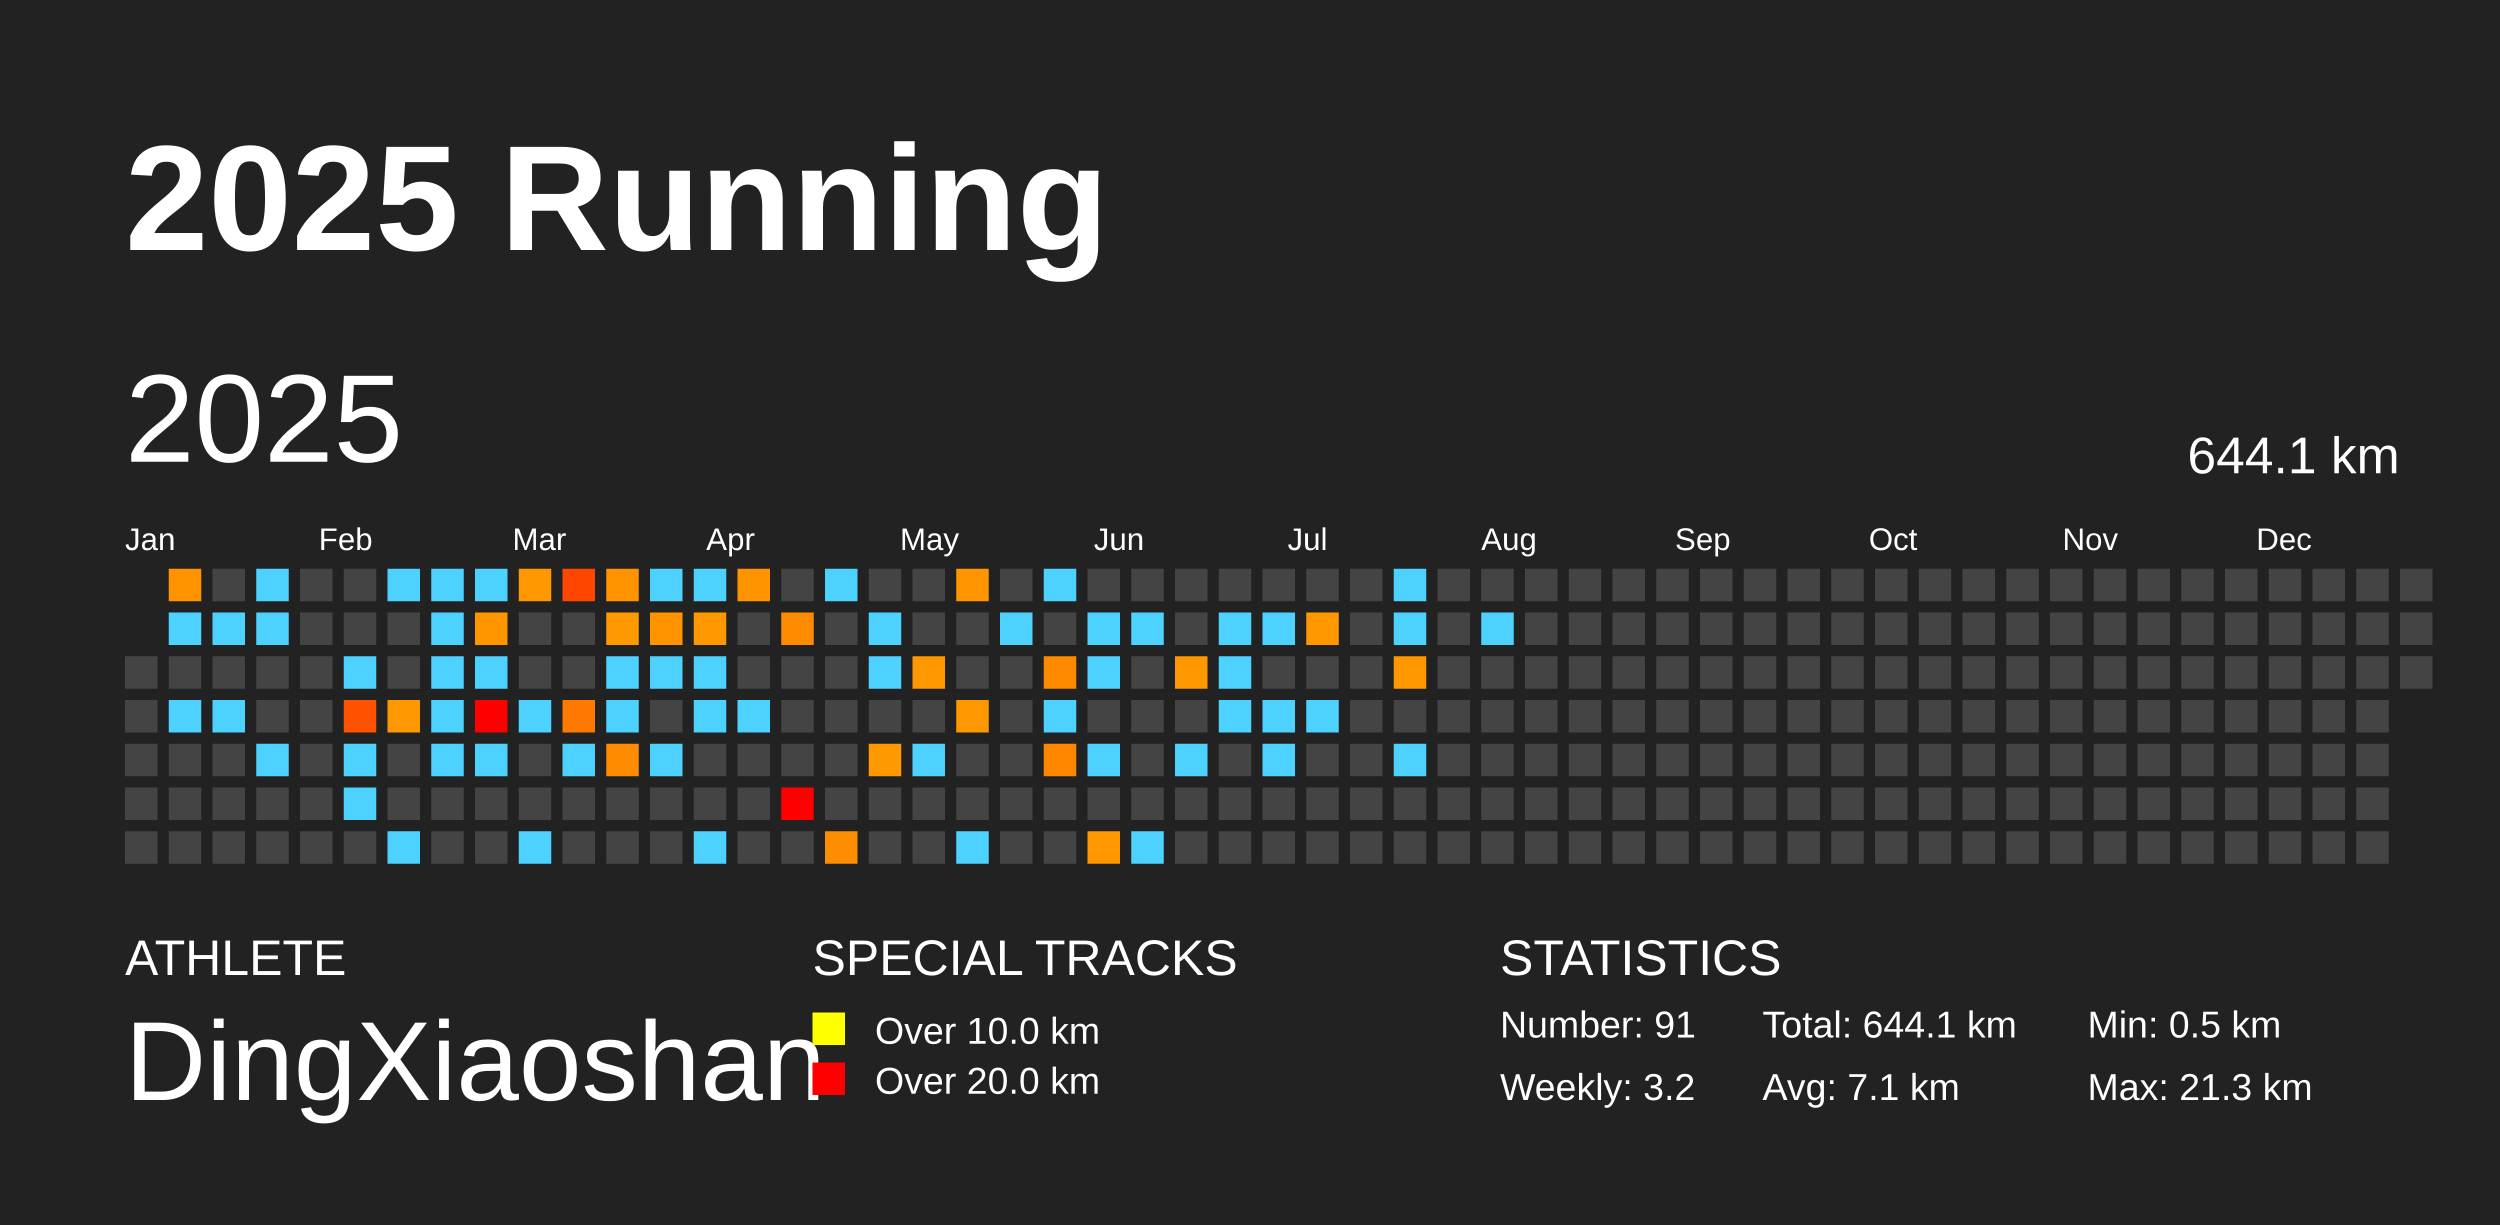
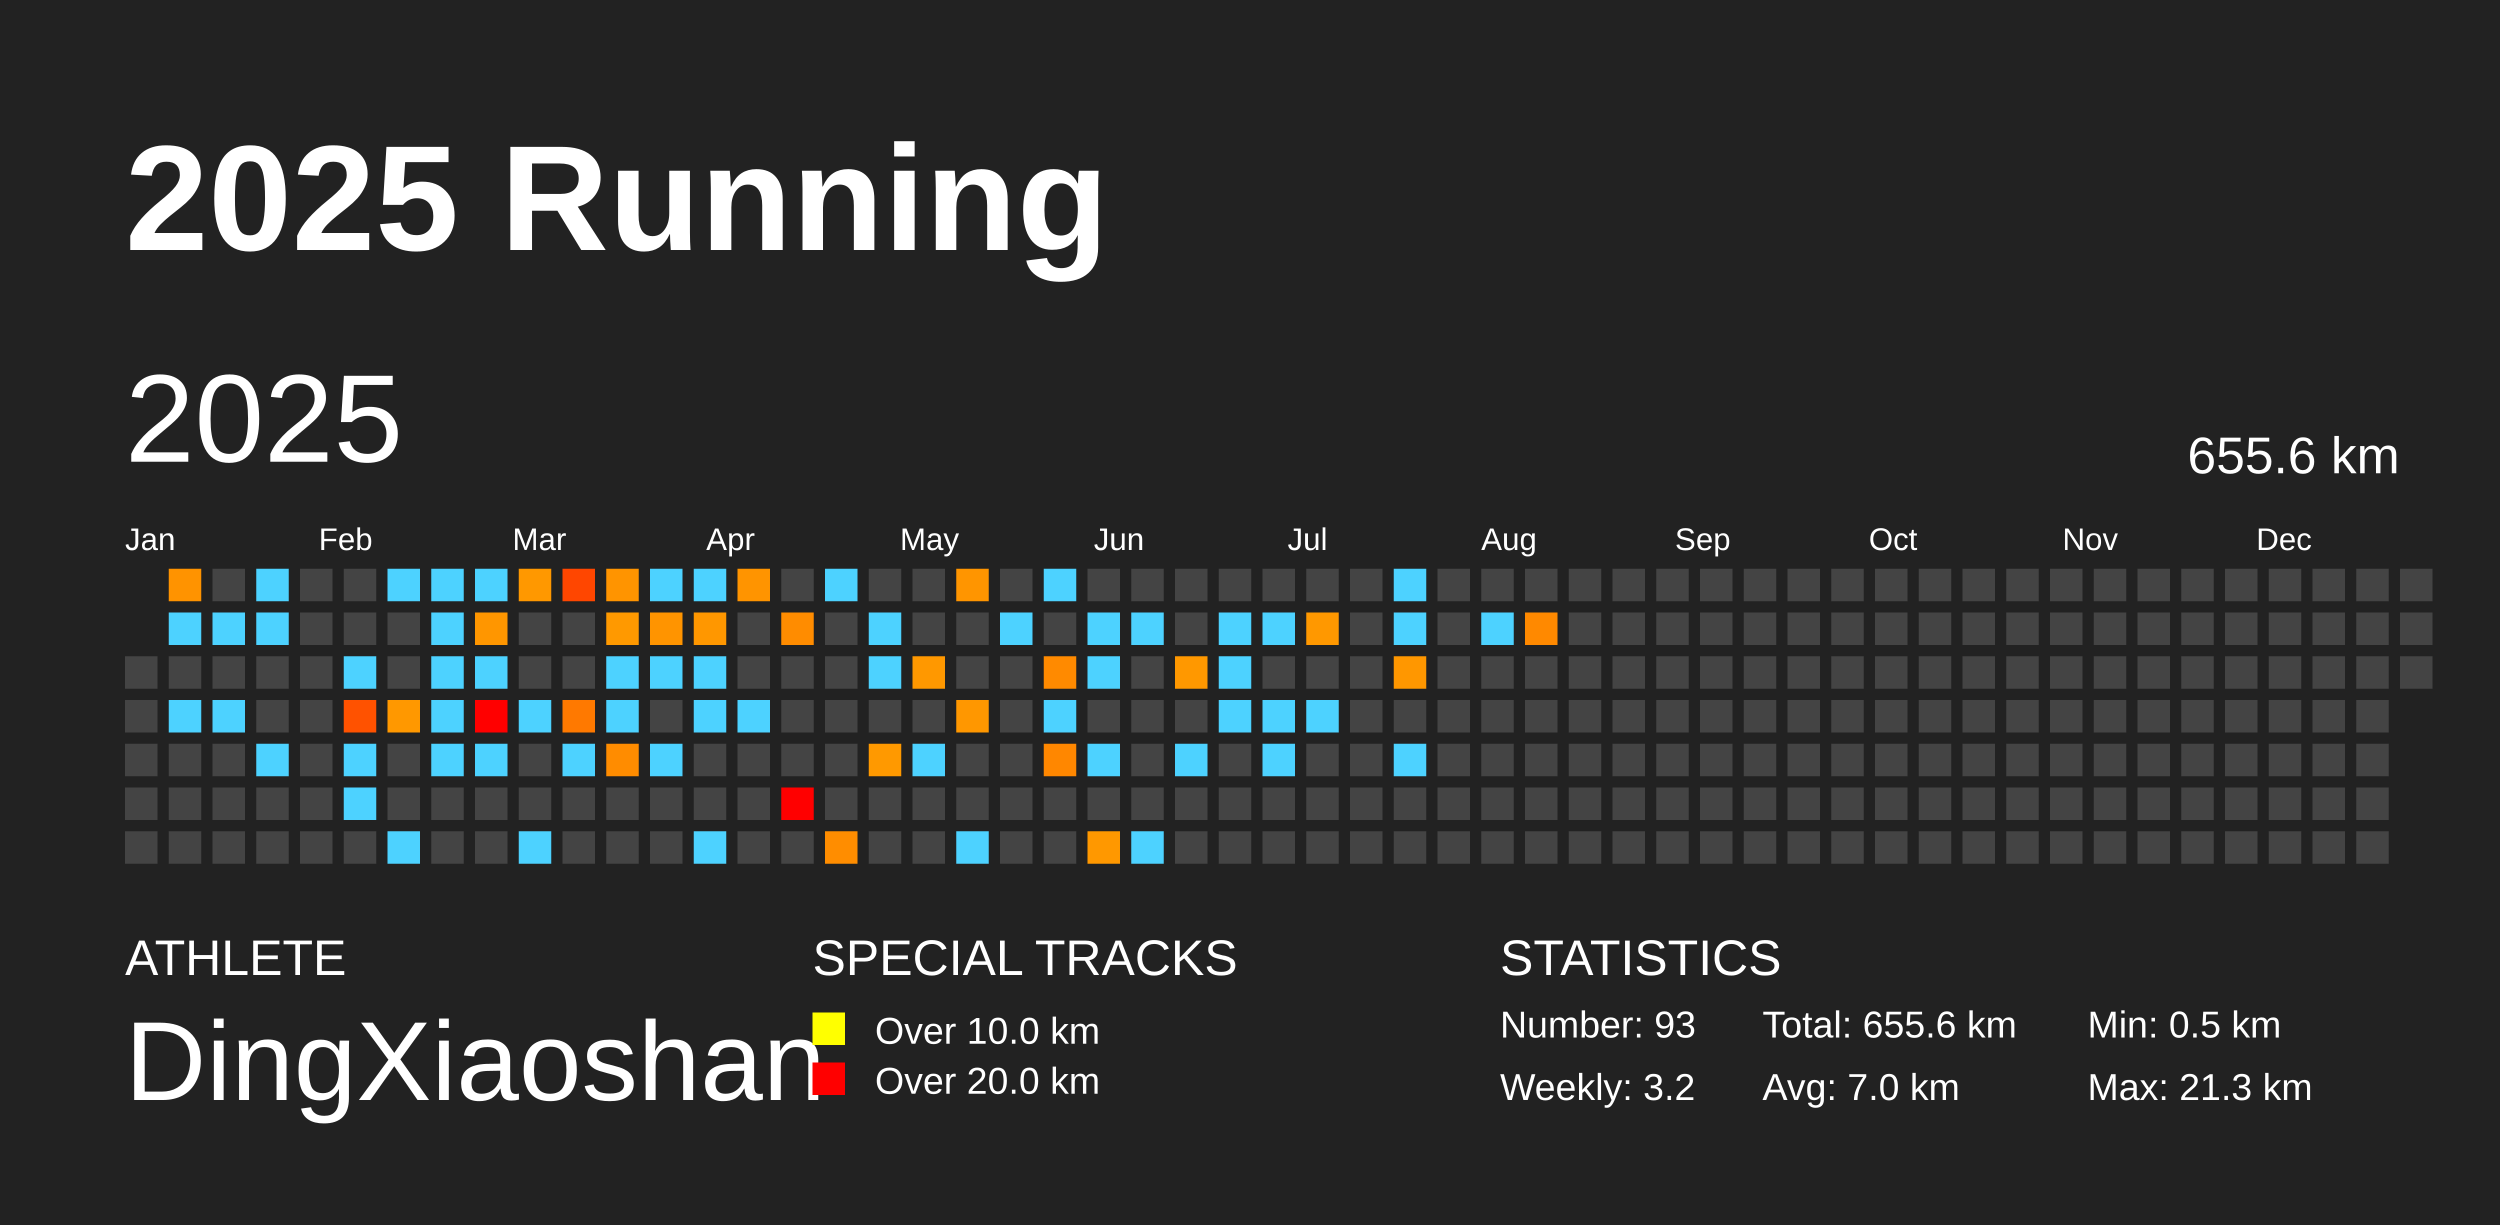
<svg xmlns="http://www.w3.org/2000/svg" baseProfile="full" height="98mm" version="1.1" viewBox="0,0,200,98" width="200mm">
  <defs />
  <rect fill="#222222" height="98" width="200" x="0" y="0" />
  <text fill="#FFFFFF" style="font-size:12px; font-family:Arial; font-weight:bold;" x="10" y="20">2025 Running</text>
  <text fill="#FFFFFF" style="font-size:4px; font-family:Arial" x="10" y="78">ATHLETE</text>
  <text fill="#FFFFFF" style="font-size:9px; font-family:Arial" x="10" y="88">DingXiaoshan</text>
  <text fill="#FFFFFF" style="font-size:4px; font-family:Arial" x="65" y="78">SPECIAL TRACKS</text>
  <rect fill="yellow" height="2.6" width="2.6" x="65" y="81" />
  <text fill="#FFFFFF" style="font-size:3px; font-family:Arial" x="70" y="83.5">Over 10.0 km</text>
  <rect fill="red" height="2.6" width="2.6" x="65" y="85" />
  <text fill="#FFFFFF" style="font-size:3px; font-family:Arial" x="70" y="87.5">Over 20.0 km</text>
  <text fill="#FFFFFF" style="font-size:4px; font-family:Arial" x="120" y="78">STATISTICS</text>
-   <text fill="#FFFFFF" style="font-size:3px; font-family:Arial" x="120" y="83">Number: 91</text>
+   <text fill="#FFFFFF" style="font-size:3px; font-family:Arial" x="120" y="83">Number: 93</text>
  <text fill="#FFFFFF" style="font-size:3px; font-family:Arial" x="120" y="88">Weekly: 3.2</text>
-   <text fill="#FFFFFF" style="font-size:3px; font-family:Arial" x="141" y="83">Total: 644.1 km</text>
-   <text fill="#FFFFFF" style="font-size:3px; font-family:Arial" x="141" y="88">Avg: 7.1 km</text>
+   <text fill="#FFFFFF" style="font-size:3px; font-family:Arial" x="141" y="83">Total: 655.6 km</text>
+   <text fill="#FFFFFF" style="font-size:3px; font-family:Arial" x="141" y="88">Avg: 7.0 km</text>
  <text fill="#FFFFFF" style="font-size:3px; font-family:Arial" x="167" y="83">Min: 0.5 km</text>
  <text fill="#FFFFFF" style="font-size:3px; font-family:Arial" x="167" y="88">Max: 21.3 km</text>
  <text dominant-baseline="hanging" fill="#FFFFFF" style="font-size:10.0px; font-family:Arial;" x="10" y="30">2025</text>
-   <text dominant-baseline="hanging" fill="#FFFFFF" style="font-size:4.125px; font-family:Arial;" x="175" y="35">644.1 km</text>
+   <text dominant-baseline="hanging" fill="#FFFFFF" style="font-size:4.125px; font-family:Arial;" x="175" y="35">655.6 km</text>
  <text fill="#FFFFFF" style="font-size:2.5px; font-family:Arial" x="10.0" y="44">Jan</text>
  <text fill="#FFFFFF" style="font-size:2.5px; font-family:Arial" x="25.5" y="44">Feb</text>
  <text fill="#FFFFFF" style="font-size:2.5px; font-family:Arial" x="41.0" y="44">Mar</text>
  <text fill="#FFFFFF" style="font-size:2.5px; font-family:Arial" x="56.5" y="44">Apr</text>
  <text fill="#FFFFFF" style="font-size:2.5px; font-family:Arial" x="72.0" y="44">May</text>
  <text fill="#FFFFFF" style="font-size:2.5px; font-family:Arial" x="87.5" y="44">Jun</text>
  <text fill="#FFFFFF" style="font-size:2.5px; font-family:Arial" x="103.0" y="44">Jul</text>
  <text fill="#FFFFFF" style="font-size:2.5px; font-family:Arial" x="118.5" y="44">Aug</text>
  <text fill="#FFFFFF" style="font-size:2.5px; font-family:Arial" x="134.0" y="44">Sep</text>
  <text fill="#FFFFFF" style="font-size:2.5px; font-family:Arial" x="149.5" y="44">Oct</text>
  <text fill="#FFFFFF" style="font-size:2.5px; font-family:Arial" x="165.0" y="44">Nov</text>
  <text fill="#FFFFFF" style="font-size:2.5px; font-family:Arial" x="180.5" y="44">Dec</text>
  <rect fill="#444444" height="2.6" width="2.6" x="10.0" y="52.5" />
  <rect fill="#444444" height="2.6" width="2.6" x="10.0" y="56.0" />
  <rect fill="#444444" height="2.6" width="2.6" x="10.0" y="59.5" />
  <rect fill="#444444" height="2.6" width="2.6" x="10.0" y="63.0" />
  <rect fill="#444444" height="2.6" width="2.6" x="10.0" y="66.5" />
  <rect fill="#ff9300" height="2.6" width="2.6" x="13.5" y="45.5" />
  <rect fill="#4dd2ff" height="2.6" width="2.6" x="13.5" y="49.0" />
  <rect fill="#444444" height="2.6" width="2.6" x="13.5" y="52.5" />
  <rect fill="#4dd2ff" height="2.6" width="2.6" x="13.5" y="56.0" />
  <rect fill="#444444" height="2.6" width="2.6" x="13.5" y="59.5" />
  <rect fill="#444444" height="2.6" width="2.6" x="13.5" y="63.0" />
  <rect fill="#444444" height="2.6" width="2.6" x="13.5" y="66.5" />
  <rect fill="#444444" height="2.6" width="2.6" x="17.0" y="45.5" />
  <rect fill="#4dd2ff" height="2.6" width="2.6" x="17.0" y="49.0" />
  <rect fill="#444444" height="2.6" width="2.6" x="17.0" y="52.5" />
  <rect fill="#4dd2ff" height="2.6" width="2.6" x="17.0" y="56.0" />
  <rect fill="#444444" height="2.6" width="2.6" x="17.0" y="59.5" />
  <rect fill="#444444" height="2.6" width="2.6" x="17.0" y="63.0" />
  <rect fill="#444444" height="2.6" width="2.6" x="17.0" y="66.5" />
  <rect fill="#4dd2ff" height="2.6" width="2.6" x="20.5" y="45.5" />
  <rect fill="#4dd2ff" height="2.6" width="2.6" x="20.5" y="49.0" />
  <rect fill="#444444" height="2.6" width="2.6" x="20.5" y="52.5" />
  <rect fill="#444444" height="2.6" width="2.6" x="20.5" y="56.0" />
  <rect fill="#4dd2ff" height="2.6" width="2.6" x="20.5" y="59.5" />
  <rect fill="#444444" height="2.6" width="2.6" x="20.5" y="63.0" />
  <rect fill="#444444" height="2.6" width="2.6" x="20.5" y="66.5" />
  <rect fill="#444444" height="2.6" width="2.6" x="24.0" y="45.5" />
  <rect fill="#444444" height="2.6" width="2.6" x="24.0" y="49.0" />
  <rect fill="#444444" height="2.6" width="2.6" x="24.0" y="52.5" />
  <rect fill="#444444" height="2.6" width="2.6" x="24.0" y="56.0" />
  <rect fill="#444444" height="2.6" width="2.6" x="24.0" y="59.5" />
  <rect fill="#444444" height="2.6" width="2.6" x="24.0" y="63.0" />
  <rect fill="#444444" height="2.6" width="2.6" x="24.0" y="66.5" />
  <rect fill="#444444" height="2.6" width="2.6" x="27.5" y="45.5" />
  <rect fill="#444444" height="2.6" width="2.6" x="27.5" y="49.0" />
  <rect fill="#4dd2ff" height="2.6" width="2.6" x="27.5" y="52.5" />
  <rect fill="#ff5200" height="2.6" width="2.6" x="27.5" y="56.0" />
  <rect fill="#4dd2ff" height="2.6" width="2.6" x="27.5" y="59.5" />
  <rect fill="#4dd2ff" height="2.6" width="2.6" x="27.5" y="63.0" />
  <rect fill="#444444" height="2.6" width="2.6" x="27.5" y="66.5" />
  <rect fill="#4dd2ff" height="2.6" width="2.6" x="31.0" y="45.5" />
  <rect fill="#444444" height="2.6" width="2.6" x="31.0" y="49.0" />
  <rect fill="#444444" height="2.6" width="2.6" x="31.0" y="52.5" />
  <rect fill="#ff9800" height="2.6" width="2.6" x="31.0" y="56.0" />
  <rect fill="#444444" height="2.6" width="2.6" x="31.0" y="59.5" />
  <rect fill="#444444" height="2.6" width="2.6" x="31.0" y="63.0" />
  <rect fill="#4dd2ff" height="2.6" width="2.6" x="31.0" y="66.5" />
  <rect fill="#4dd2ff" height="2.6" width="2.6" x="34.5" y="45.5" />
  <rect fill="#4dd2ff" height="2.6" width="2.6" x="34.5" y="49.0" />
  <rect fill="#4dd2ff" height="2.6" width="2.6" x="34.5" y="52.5" />
  <rect fill="#4dd2ff" height="2.6" width="2.6" x="34.5" y="56.0" />
  <rect fill="#4dd2ff" height="2.6" width="2.6" x="34.5" y="59.5" />
  <rect fill="#444444" height="2.6" width="2.6" x="34.5" y="63.0" />
  <rect fill="#444444" height="2.6" width="2.6" x="34.5" y="66.5" />
  <rect fill="#4dd2ff" height="2.6" width="2.6" x="38.0" y="45.5" />
  <rect fill="#ff9600" height="2.6" width="2.6" x="38.0" y="49.0" />
  <rect fill="#4dd2ff" height="2.6" width="2.6" x="38.0" y="52.5" />
  <rect fill="red" height="2.6" width="2.6" x="38.0" y="56.0" />
  <rect fill="#4dd2ff" height="2.6" width="2.6" x="38.0" y="59.5" />
  <rect fill="#444444" height="2.6" width="2.6" x="38.0" y="63.0" />
  <rect fill="#444444" height="2.6" width="2.6" x="38.0" y="66.5" />
  <rect fill="#ff9800" height="2.6" width="2.6" x="41.5" y="45.5" />
  <rect fill="#444444" height="2.6" width="2.6" x="41.5" y="49.0" />
  <rect fill="#444444" height="2.6" width="2.6" x="41.5" y="52.5" />
  <rect fill="#4dd2ff" height="2.6" width="2.6" x="41.5" y="56.0" />
  <rect fill="#444444" height="2.6" width="2.6" x="41.5" y="59.5" />
  <rect fill="#444444" height="2.6" width="2.6" x="41.5" y="63.0" />
  <rect fill="#4dd2ff" height="2.6" width="2.6" x="41.5" y="66.5" />
  <rect fill="#ff4600" height="2.6" width="2.6" x="45.0" y="45.5" />
  <rect fill="#444444" height="2.6" width="2.6" x="45.0" y="49.0" />
  <rect fill="#444444" height="2.6" width="2.6" x="45.0" y="52.5" />
  <rect fill="#ff7900" height="2.6" width="2.6" x="45.0" y="56.0" />
  <rect fill="#4dd2ff" height="2.6" width="2.6" x="45.0" y="59.5" />
  <rect fill="#444444" height="2.6" width="2.6" x="45.0" y="63.0" />
  <rect fill="#444444" height="2.6" width="2.6" x="45.0" y="66.5" />
  <rect fill="#ff9400" height="2.6" width="2.6" x="48.5" y="45.5" />
  <rect fill="#ff9900" height="2.6" width="2.6" x="48.5" y="49.0" />
  <rect fill="#4dd2ff" height="2.6" width="2.6" x="48.5" y="52.5" />
  <rect fill="#4dd2ff" height="2.6" width="2.6" x="48.5" y="56.0" />
  <rect fill="#ff8c00" height="2.6" width="2.6" x="48.5" y="59.5" />
  <rect fill="#444444" height="2.6" width="2.6" x="48.5" y="63.0" />
  <rect fill="#444444" height="2.6" width="2.6" x="48.5" y="66.5" />
  <rect fill="#4dd2ff" height="2.6" width="2.6" x="52.0" y="45.5" />
  <rect fill="#ff9400" height="2.6" width="2.6" x="52.0" y="49.0" />
  <rect fill="#4dd2ff" height="2.6" width="2.6" x="52.0" y="52.5" />
  <rect fill="#444444" height="2.6" width="2.6" x="52.0" y="56.0" />
  <rect fill="#4dd2ff" height="2.6" width="2.6" x="52.0" y="59.5" />
  <rect fill="#444444" height="2.6" width="2.6" x="52.0" y="63.0" />
  <rect fill="#444444" height="2.6" width="2.6" x="52.0" y="66.5" />
  <rect fill="#4dd2ff" height="2.6" width="2.6" x="55.5" y="45.5" />
  <rect fill="#ff9700" height="2.6" width="2.6" x="55.5" y="49.0" />
  <rect fill="#4dd2ff" height="2.6" width="2.6" x="55.5" y="52.5" />
  <rect fill="#4dd2ff" height="2.6" width="2.6" x="55.5" y="56.0" />
  <rect fill="#444444" height="2.6" width="2.6" x="55.5" y="59.5" />
  <rect fill="#444444" height="2.6" width="2.6" x="55.5" y="63.0" />
  <rect fill="#4dd2ff" height="2.6" width="2.6" x="55.5" y="66.5" />
  <rect fill="#ff9400" height="2.6" width="2.6" x="59.0" y="45.5" />
  <rect fill="#444444" height="2.6" width="2.6" x="59.0" y="49.0" />
  <rect fill="#444444" height="2.6" width="2.6" x="59.0" y="52.5" />
  <rect fill="#4dd2ff" height="2.6" width="2.6" x="59.0" y="56.0" />
  <rect fill="#444444" height="2.6" width="2.6" x="59.0" y="59.5" />
  <rect fill="#444444" height="2.6" width="2.6" x="59.0" y="63.0" />
  <rect fill="#444444" height="2.6" width="2.6" x="59.0" y="66.5" />
  <rect fill="#444444" height="2.6" width="2.6" x="62.5" y="45.5" />
  <rect fill="#ff8c00" height="2.6" width="2.6" x="62.5" y="49.0" />
  <rect fill="#444444" height="2.6" width="2.6" x="62.5" y="52.5" />
  <rect fill="#444444" height="2.6" width="2.6" x="62.5" y="56.0" />
  <rect fill="#444444" height="2.6" width="2.6" x="62.5" y="59.5" />
  <rect fill="red" height="2.6" width="2.6" x="62.5" y="63.0" />
  <rect fill="#444444" height="2.6" width="2.6" x="62.5" y="66.5" />
  <rect fill="#4dd2ff" height="2.6" width="2.6" x="66.0" y="45.5" />
  <rect fill="#444444" height="2.6" width="2.6" x="66.0" y="49.0" />
  <rect fill="#444444" height="2.6" width="2.6" x="66.0" y="52.5" />
  <rect fill="#444444" height="2.6" width="2.6" x="66.0" y="56.0" />
  <rect fill="#444444" height="2.6" width="2.6" x="66.0" y="59.5" />
  <rect fill="#444444" height="2.6" width="2.6" x="66.0" y="63.0" />
  <rect fill="#ff8d00" height="2.6" width="2.6" x="66.0" y="66.5" />
  <rect fill="#444444" height="2.6" width="2.6" x="69.5" y="45.5" />
  <rect fill="#4dd2ff" height="2.6" width="2.6" x="69.5" y="49.0" />
  <rect fill="#4dd2ff" height="2.6" width="2.6" x="69.5" y="52.5" />
  <rect fill="#444444" height="2.6" width="2.6" x="69.5" y="56.0" />
  <rect fill="#ff9900" height="2.6" width="2.6" x="69.5" y="59.5" />
  <rect fill="#444444" height="2.6" width="2.6" x="69.5" y="63.0" />
  <rect fill="#444444" height="2.6" width="2.6" x="69.5" y="66.5" />
  <rect fill="#444444" height="2.6" width="2.6" x="73.0" y="45.5" />
  <rect fill="#444444" height="2.6" width="2.6" x="73.0" y="49.0" />
  <rect fill="#ff9800" height="2.6" width="2.6" x="73.0" y="52.5" />
  <rect fill="#444444" height="2.6" width="2.6" x="73.0" y="56.0" />
  <rect fill="#4dd2ff" height="2.6" width="2.6" x="73.0" y="59.5" />
  <rect fill="#444444" height="2.6" width="2.6" x="73.0" y="63.0" />
  <rect fill="#444444" height="2.6" width="2.6" x="73.0" y="66.5" />
  <rect fill="#ff9500" height="2.6" width="2.6" x="76.5" y="45.5" />
  <rect fill="#444444" height="2.6" width="2.6" x="76.5" y="49.0" />
  <rect fill="#444444" height="2.6" width="2.6" x="76.5" y="52.5" />
  <rect fill="#ff9700" height="2.6" width="2.6" x="76.5" y="56.0" />
  <rect fill="#444444" height="2.6" width="2.6" x="76.5" y="59.5" />
  <rect fill="#444444" height="2.6" width="2.6" x="76.5" y="63.0" />
  <rect fill="#4dd2ff" height="2.6" width="2.6" x="76.5" y="66.5" />
  <rect fill="#444444" height="2.6" width="2.6" x="80.0" y="45.5" />
  <rect fill="#4dd2ff" height="2.6" width="2.6" x="80.0" y="49.0" />
  <rect fill="#444444" height="2.6" width="2.6" x="80.0" y="52.5" />
  <rect fill="#444444" height="2.6" width="2.6" x="80.0" y="56.0" />
  <rect fill="#444444" height="2.6" width="2.6" x="80.0" y="59.5" />
  <rect fill="#444444" height="2.6" width="2.6" x="80.0" y="63.0" />
  <rect fill="#444444" height="2.6" width="2.6" x="80.0" y="66.5" />
  <rect fill="#4dd2ff" height="2.6" width="2.6" x="83.5" y="45.5" />
  <rect fill="#444444" height="2.6" width="2.6" x="83.5" y="49.0" />
  <rect fill="#ff8a00" height="2.6" width="2.6" x="83.5" y="52.5" />
  <rect fill="#4dd2ff" height="2.6" width="2.6" x="83.5" y="56.0" />
  <rect fill="#ff8700" height="2.6" width="2.6" x="83.5" y="59.5" />
  <rect fill="#444444" height="2.6" width="2.6" x="83.5" y="63.0" />
  <rect fill="#444444" height="2.6" width="2.6" x="83.5" y="66.5" />
  <rect fill="#444444" height="2.6" width="2.6" x="87.0" y="45.5" />
  <rect fill="#4dd2ff" height="2.6" width="2.6" x="87.0" y="49.0" />
  <rect fill="#4dd2ff" height="2.6" width="2.6" x="87.0" y="52.5" />
  <rect fill="#444444" height="2.6" width="2.6" x="87.0" y="56.0" />
  <rect fill="#4dd2ff" height="2.6" width="2.6" x="87.0" y="59.5" />
  <rect fill="#444444" height="2.6" width="2.6" x="87.0" y="63.0" />
  <rect fill="#ff9800" height="2.6" width="2.6" x="87.0" y="66.5" />
  <rect fill="#444444" height="2.6" width="2.6" x="90.5" y="45.5" />
  <rect fill="#4dd2ff" height="2.6" width="2.6" x="90.5" y="49.0" />
  <rect fill="#444444" height="2.6" width="2.6" x="90.5" y="52.5" />
  <rect fill="#444444" height="2.6" width="2.6" x="90.5" y="56.0" />
  <rect fill="#444444" height="2.6" width="2.6" x="90.5" y="59.5" />
  <rect fill="#444444" height="2.6" width="2.6" x="90.5" y="63.0" />
  <rect fill="#4dd2ff" height="2.6" width="2.6" x="90.5" y="66.5" />
  <rect fill="#444444" height="2.6" width="2.6" x="94.0" y="45.5" />
  <rect fill="#444444" height="2.6" width="2.6" x="94.0" y="49.0" />
  <rect fill="#ff9800" height="2.6" width="2.6" x="94.0" y="52.5" />
  <rect fill="#444444" height="2.6" width="2.6" x="94.0" y="56.0" />
  <rect fill="#4dd2ff" height="2.6" width="2.6" x="94.0" y="59.5" />
  <rect fill="#444444" height="2.6" width="2.6" x="94.0" y="63.0" />
  <rect fill="#444444" height="2.6" width="2.6" x="94.0" y="66.5" />
  <rect fill="#444444" height="2.6" width="2.6" x="97.5" y="45.5" />
  <rect fill="#4dd2ff" height="2.6" width="2.6" x="97.5" y="49.0" />
  <rect fill="#4dd2ff" height="2.6" width="2.6" x="97.5" y="52.5" />
  <rect fill="#4dd2ff" height="2.6" width="2.6" x="97.5" y="56.0" />
  <rect fill="#444444" height="2.6" width="2.6" x="97.5" y="59.5" />
  <rect fill="#444444" height="2.6" width="2.6" x="97.5" y="63.0" />
  <rect fill="#444444" height="2.6" width="2.6" x="97.5" y="66.5" />
  <rect fill="#444444" height="2.6" width="2.6" x="101.0" y="45.5" />
  <rect fill="#4dd2ff" height="2.6" width="2.6" x="101.0" y="49.0" />
  <rect fill="#444444" height="2.6" width="2.6" x="101.0" y="52.5" />
  <rect fill="#4dd2ff" height="2.6" width="2.6" x="101.0" y="56.0" />
  <rect fill="#4dd2ff" height="2.6" width="2.6" x="101.0" y="59.5" />
  <rect fill="#444444" height="2.6" width="2.6" x="101.0" y="63.0" />
  <rect fill="#444444" height="2.6" width="2.6" x="101.0" y="66.5" />
  <rect fill="#444444" height="2.6" width="2.6" x="104.5" y="45.5" />
  <rect fill="#ff9800" height="2.6" width="2.6" x="104.5" y="49.0" />
  <rect fill="#444444" height="2.6" width="2.6" x="104.5" y="52.5" />
  <rect fill="#4dd2ff" height="2.6" width="2.6" x="104.5" y="56.0" />
  <rect fill="#444444" height="2.6" width="2.6" x="104.5" y="59.5" />
  <rect fill="#444444" height="2.6" width="2.6" x="104.5" y="63.0" />
  <rect fill="#444444" height="2.6" width="2.6" x="104.5" y="66.5" />
  <rect fill="#444444" height="2.6" width="2.6" x="108.0" y="45.5" />
  <rect fill="#444444" height="2.6" width="2.6" x="108.0" y="49.0" />
  <rect fill="#444444" height="2.6" width="2.6" x="108.0" y="52.5" />
  <rect fill="#444444" height="2.6" width="2.6" x="108.0" y="56.0" />
  <rect fill="#444444" height="2.6" width="2.6" x="108.0" y="59.5" />
  <rect fill="#444444" height="2.6" width="2.6" x="108.0" y="63.0" />
  <rect fill="#444444" height="2.6" width="2.6" x="108.0" y="66.5" />
  <rect fill="#4dd2ff" height="2.6" width="2.6" x="111.5" y="45.5" />
  <rect fill="#4dd2ff" height="2.6" width="2.6" x="111.5" y="49.0" />
  <rect fill="#ff9700" height="2.6" width="2.6" x="111.5" y="52.5" />
  <rect fill="#444444" height="2.6" width="2.6" x="111.5" y="56.0" />
  <rect fill="#4dd2ff" height="2.6" width="2.6" x="111.5" y="59.5" />
  <rect fill="#444444" height="2.6" width="2.6" x="111.5" y="63.0" />
  <rect fill="#444444" height="2.6" width="2.6" x="111.5" y="66.5" />
  <rect fill="#444444" height="2.6" width="2.6" x="115.0" y="45.5" />
  <rect fill="#444444" height="2.6" width="2.6" x="115.0" y="49.0" />
  <rect fill="#444444" height="2.6" width="2.6" x="115.0" y="52.5" />
  <rect fill="#444444" height="2.6" width="2.6" x="115.0" y="56.0" />
  <rect fill="#444444" height="2.6" width="2.6" x="115.0" y="59.5" />
  <rect fill="#444444" height="2.6" width="2.6" x="115.0" y="63.0" />
  <rect fill="#444444" height="2.6" width="2.6" x="115.0" y="66.5" />
  <rect fill="#444444" height="2.6" width="2.6" x="118.5" y="45.5" />
  <rect fill="#4dd2ff" height="2.6" width="2.6" x="118.5" y="49.0" />
  <rect fill="#444444" height="2.6" width="2.6" x="118.5" y="52.5" />
  <rect fill="#444444" height="2.6" width="2.6" x="118.5" y="56.0" />
  <rect fill="#444444" height="2.6" width="2.6" x="118.5" y="59.5" />
  <rect fill="#444444" height="2.6" width="2.6" x="118.5" y="63.0" />
  <rect fill="#444444" height="2.6" width="2.6" x="118.5" y="66.5" />
  <rect fill="#444444" height="2.6" width="2.6" x="122.0" y="45.5" />
-   <rect fill="#444444" height="2.6" width="2.6" x="122.0" y="49.0" />
+   <rect fill="#ff8900" height="2.6" width="2.6" x="122.0" y="49.0" />
  <rect fill="#444444" height="2.6" width="2.6" x="122.0" y="52.5" />
  <rect fill="#444444" height="2.6" width="2.6" x="122.0" y="56.0" />
  <rect fill="#444444" height="2.6" width="2.6" x="122.0" y="59.5" />
  <rect fill="#444444" height="2.6" width="2.6" x="122.0" y="63.0" />
  <rect fill="#444444" height="2.6" width="2.6" x="122.0" y="66.5" />
  <rect fill="#444444" height="2.6" width="2.6" x="125.5" y="45.5" />
  <rect fill="#444444" height="2.6" width="2.6" x="125.5" y="49.0" />
  <rect fill="#444444" height="2.6" width="2.6" x="125.5" y="52.5" />
  <rect fill="#444444" height="2.6" width="2.6" x="125.5" y="56.0" />
  <rect fill="#444444" height="2.6" width="2.6" x="125.5" y="59.5" />
  <rect fill="#444444" height="2.6" width="2.6" x="125.5" y="63.0" />
  <rect fill="#444444" height="2.6" width="2.6" x="125.5" y="66.5" />
  <rect fill="#444444" height="2.6" width="2.6" x="129.0" y="45.5" />
  <rect fill="#444444" height="2.6" width="2.6" x="129.0" y="49.0" />
  <rect fill="#444444" height="2.6" width="2.6" x="129.0" y="52.5" />
  <rect fill="#444444" height="2.6" width="2.6" x="129.0" y="56.0" />
  <rect fill="#444444" height="2.6" width="2.6" x="129.0" y="59.5" />
  <rect fill="#444444" height="2.6" width="2.6" x="129.0" y="63.0" />
  <rect fill="#444444" height="2.6" width="2.6" x="129.0" y="66.5" />
  <rect fill="#444444" height="2.6" width="2.6" x="132.5" y="45.5" />
  <rect fill="#444444" height="2.6" width="2.6" x="132.5" y="49.0" />
  <rect fill="#444444" height="2.6" width="2.6" x="132.5" y="52.5" />
  <rect fill="#444444" height="2.6" width="2.6" x="132.5" y="56.0" />
  <rect fill="#444444" height="2.6" width="2.6" x="132.5" y="59.5" />
  <rect fill="#444444" height="2.6" width="2.6" x="132.5" y="63.0" />
  <rect fill="#444444" height="2.6" width="2.6" x="132.5" y="66.5" />
  <rect fill="#444444" height="2.6" width="2.6" x="136.0" y="45.5" />
  <rect fill="#444444" height="2.6" width="2.6" x="136.0" y="49.0" />
  <rect fill="#444444" height="2.6" width="2.6" x="136.0" y="52.5" />
  <rect fill="#444444" height="2.6" width="2.6" x="136.0" y="56.0" />
  <rect fill="#444444" height="2.6" width="2.6" x="136.0" y="59.5" />
  <rect fill="#444444" height="2.6" width="2.6" x="136.0" y="63.0" />
  <rect fill="#444444" height="2.6" width="2.6" x="136.0" y="66.5" />
  <rect fill="#444444" height="2.6" width="2.6" x="139.5" y="45.5" />
  <rect fill="#444444" height="2.6" width="2.6" x="139.5" y="49.0" />
  <rect fill="#444444" height="2.6" width="2.6" x="139.5" y="52.5" />
  <rect fill="#444444" height="2.6" width="2.6" x="139.5" y="56.0" />
  <rect fill="#444444" height="2.6" width="2.6" x="139.5" y="59.5" />
  <rect fill="#444444" height="2.6" width="2.6" x="139.5" y="63.0" />
  <rect fill="#444444" height="2.6" width="2.6" x="139.5" y="66.5" />
  <rect fill="#444444" height="2.6" width="2.6" x="143.0" y="45.5" />
  <rect fill="#444444" height="2.6" width="2.6" x="143.0" y="49.0" />
  <rect fill="#444444" height="2.6" width="2.6" x="143.0" y="52.5" />
  <rect fill="#444444" height="2.6" width="2.6" x="143.0" y="56.0" />
  <rect fill="#444444" height="2.6" width="2.6" x="143.0" y="59.5" />
  <rect fill="#444444" height="2.6" width="2.6" x="143.0" y="63.0" />
  <rect fill="#444444" height="2.6" width="2.6" x="143.0" y="66.5" />
  <rect fill="#444444" height="2.6" width="2.6" x="146.5" y="45.5" />
  <rect fill="#444444" height="2.6" width="2.6" x="146.5" y="49.0" />
  <rect fill="#444444" height="2.6" width="2.6" x="146.5" y="52.5" />
  <rect fill="#444444" height="2.6" width="2.6" x="146.5" y="56.0" />
  <rect fill="#444444" height="2.6" width="2.6" x="146.5" y="59.5" />
  <rect fill="#444444" height="2.6" width="2.6" x="146.5" y="63.0" />
  <rect fill="#444444" height="2.6" width="2.6" x="146.5" y="66.5" />
  <rect fill="#444444" height="2.6" width="2.6" x="150.0" y="45.5" />
  <rect fill="#444444" height="2.6" width="2.6" x="150.0" y="49.0" />
  <rect fill="#444444" height="2.6" width="2.6" x="150.0" y="52.5" />
  <rect fill="#444444" height="2.6" width="2.6" x="150.0" y="56.0" />
  <rect fill="#444444" height="2.6" width="2.6" x="150.0" y="59.5" />
  <rect fill="#444444" height="2.6" width="2.6" x="150.0" y="63.0" />
  <rect fill="#444444" height="2.6" width="2.6" x="150.0" y="66.5" />
  <rect fill="#444444" height="2.6" width="2.6" x="153.5" y="45.5" />
  <rect fill="#444444" height="2.6" width="2.6" x="153.5" y="49.0" />
  <rect fill="#444444" height="2.6" width="2.6" x="153.5" y="52.5" />
  <rect fill="#444444" height="2.6" width="2.6" x="153.5" y="56.0" />
  <rect fill="#444444" height="2.6" width="2.6" x="153.5" y="59.5" />
  <rect fill="#444444" height="2.6" width="2.6" x="153.5" y="63.0" />
  <rect fill="#444444" height="2.6" width="2.6" x="153.5" y="66.5" />
  <rect fill="#444444" height="2.6" width="2.6" x="157.0" y="45.5" />
  <rect fill="#444444" height="2.6" width="2.6" x="157.0" y="49.0" />
  <rect fill="#444444" height="2.6" width="2.6" x="157.0" y="52.5" />
  <rect fill="#444444" height="2.6" width="2.6" x="157.0" y="56.0" />
  <rect fill="#444444" height="2.6" width="2.6" x="157.0" y="59.5" />
  <rect fill="#444444" height="2.6" width="2.6" x="157.0" y="63.0" />
  <rect fill="#444444" height="2.6" width="2.6" x="157.0" y="66.5" />
  <rect fill="#444444" height="2.6" width="2.6" x="160.5" y="45.5" />
  <rect fill="#444444" height="2.6" width="2.6" x="160.5" y="49.0" />
  <rect fill="#444444" height="2.6" width="2.6" x="160.5" y="52.5" />
  <rect fill="#444444" height="2.6" width="2.6" x="160.5" y="56.0" />
  <rect fill="#444444" height="2.6" width="2.6" x="160.5" y="59.5" />
  <rect fill="#444444" height="2.6" width="2.6" x="160.5" y="63.0" />
  <rect fill="#444444" height="2.6" width="2.6" x="160.5" y="66.5" />
  <rect fill="#444444" height="2.6" width="2.6" x="164.0" y="45.5" />
  <rect fill="#444444" height="2.6" width="2.6" x="164.0" y="49.0" />
  <rect fill="#444444" height="2.6" width="2.6" x="164.0" y="52.5" />
  <rect fill="#444444" height="2.6" width="2.6" x="164.0" y="56.0" />
  <rect fill="#444444" height="2.6" width="2.6" x="164.0" y="59.5" />
  <rect fill="#444444" height="2.6" width="2.6" x="164.0" y="63.0" />
  <rect fill="#444444" height="2.6" width="2.6" x="164.0" y="66.5" />
  <rect fill="#444444" height="2.6" width="2.6" x="167.5" y="45.5" />
  <rect fill="#444444" height="2.6" width="2.6" x="167.5" y="49.0" />
  <rect fill="#444444" height="2.6" width="2.6" x="167.5" y="52.5" />
  <rect fill="#444444" height="2.6" width="2.6" x="167.5" y="56.0" />
  <rect fill="#444444" height="2.6" width="2.6" x="167.5" y="59.5" />
  <rect fill="#444444" height="2.6" width="2.6" x="167.5" y="63.0" />
  <rect fill="#444444" height="2.6" width="2.6" x="167.5" y="66.5" />
  <rect fill="#444444" height="2.6" width="2.6" x="171.0" y="45.5" />
  <rect fill="#444444" height="2.6" width="2.6" x="171.0" y="49.0" />
  <rect fill="#444444" height="2.6" width="2.6" x="171.0" y="52.5" />
  <rect fill="#444444" height="2.6" width="2.6" x="171.0" y="56.0" />
  <rect fill="#444444" height="2.6" width="2.6" x="171.0" y="59.5" />
  <rect fill="#444444" height="2.6" width="2.6" x="171.0" y="63.0" />
  <rect fill="#444444" height="2.6" width="2.6" x="171.0" y="66.5" />
  <rect fill="#444444" height="2.6" width="2.6" x="174.5" y="45.5" />
  <rect fill="#444444" height="2.6" width="2.6" x="174.5" y="49.0" />
  <rect fill="#444444" height="2.6" width="2.6" x="174.5" y="52.5" />
  <rect fill="#444444" height="2.6" width="2.6" x="174.5" y="56.0" />
  <rect fill="#444444" height="2.6" width="2.6" x="174.5" y="59.5" />
  <rect fill="#444444" height="2.6" width="2.6" x="174.5" y="63.0" />
  <rect fill="#444444" height="2.6" width="2.6" x="174.5" y="66.5" />
  <rect fill="#444444" height="2.6" width="2.6" x="178.0" y="45.5" />
  <rect fill="#444444" height="2.6" width="2.6" x="178.0" y="49.0" />
  <rect fill="#444444" height="2.6" width="2.6" x="178.0" y="52.5" />
  <rect fill="#444444" height="2.6" width="2.6" x="178.0" y="56.0" />
  <rect fill="#444444" height="2.6" width="2.6" x="178.0" y="59.5" />
  <rect fill="#444444" height="2.6" width="2.6" x="178.0" y="63.0" />
  <rect fill="#444444" height="2.6" width="2.6" x="178.0" y="66.5" />
  <rect fill="#444444" height="2.6" width="2.6" x="181.5" y="45.5" />
  <rect fill="#444444" height="2.6" width="2.6" x="181.5" y="49.0" />
  <rect fill="#444444" height="2.6" width="2.6" x="181.5" y="52.5" />
  <rect fill="#444444" height="2.6" width="2.6" x="181.5" y="56.0" />
  <rect fill="#444444" height="2.6" width="2.6" x="181.5" y="59.5" />
  <rect fill="#444444" height="2.6" width="2.6" x="181.5" y="63.0" />
  <rect fill="#444444" height="2.6" width="2.6" x="181.5" y="66.5" />
  <rect fill="#444444" height="2.6" width="2.6" x="185.0" y="45.5" />
  <rect fill="#444444" height="2.6" width="2.6" x="185.0" y="49.0" />
  <rect fill="#444444" height="2.6" width="2.6" x="185.0" y="52.5" />
  <rect fill="#444444" height="2.6" width="2.6" x="185.0" y="56.0" />
  <rect fill="#444444" height="2.6" width="2.6" x="185.0" y="59.5" />
  <rect fill="#444444" height="2.6" width="2.6" x="185.0" y="63.0" />
  <rect fill="#444444" height="2.6" width="2.6" x="185.0" y="66.5" />
  <rect fill="#444444" height="2.6" width="2.6" x="188.5" y="45.5" />
  <rect fill="#444444" height="2.6" width="2.6" x="188.5" y="49.0" />
  <rect fill="#444444" height="2.6" width="2.6" x="188.5" y="52.5" />
  <rect fill="#444444" height="2.6" width="2.6" x="188.5" y="56.0" />
  <rect fill="#444444" height="2.6" width="2.6" x="188.5" y="59.5" />
  <rect fill="#444444" height="2.6" width="2.6" x="188.5" y="63.0" />
  <rect fill="#444444" height="2.6" width="2.6" x="188.5" y="66.5" />
  <rect fill="#444444" height="2.6" width="2.6" x="192.0" y="45.5" />
  <rect fill="#444444" height="2.6" width="2.6" x="192.0" y="49.0" />
  <rect fill="#444444" height="2.6" width="2.6" x="192.0" y="52.5" />
</svg>
